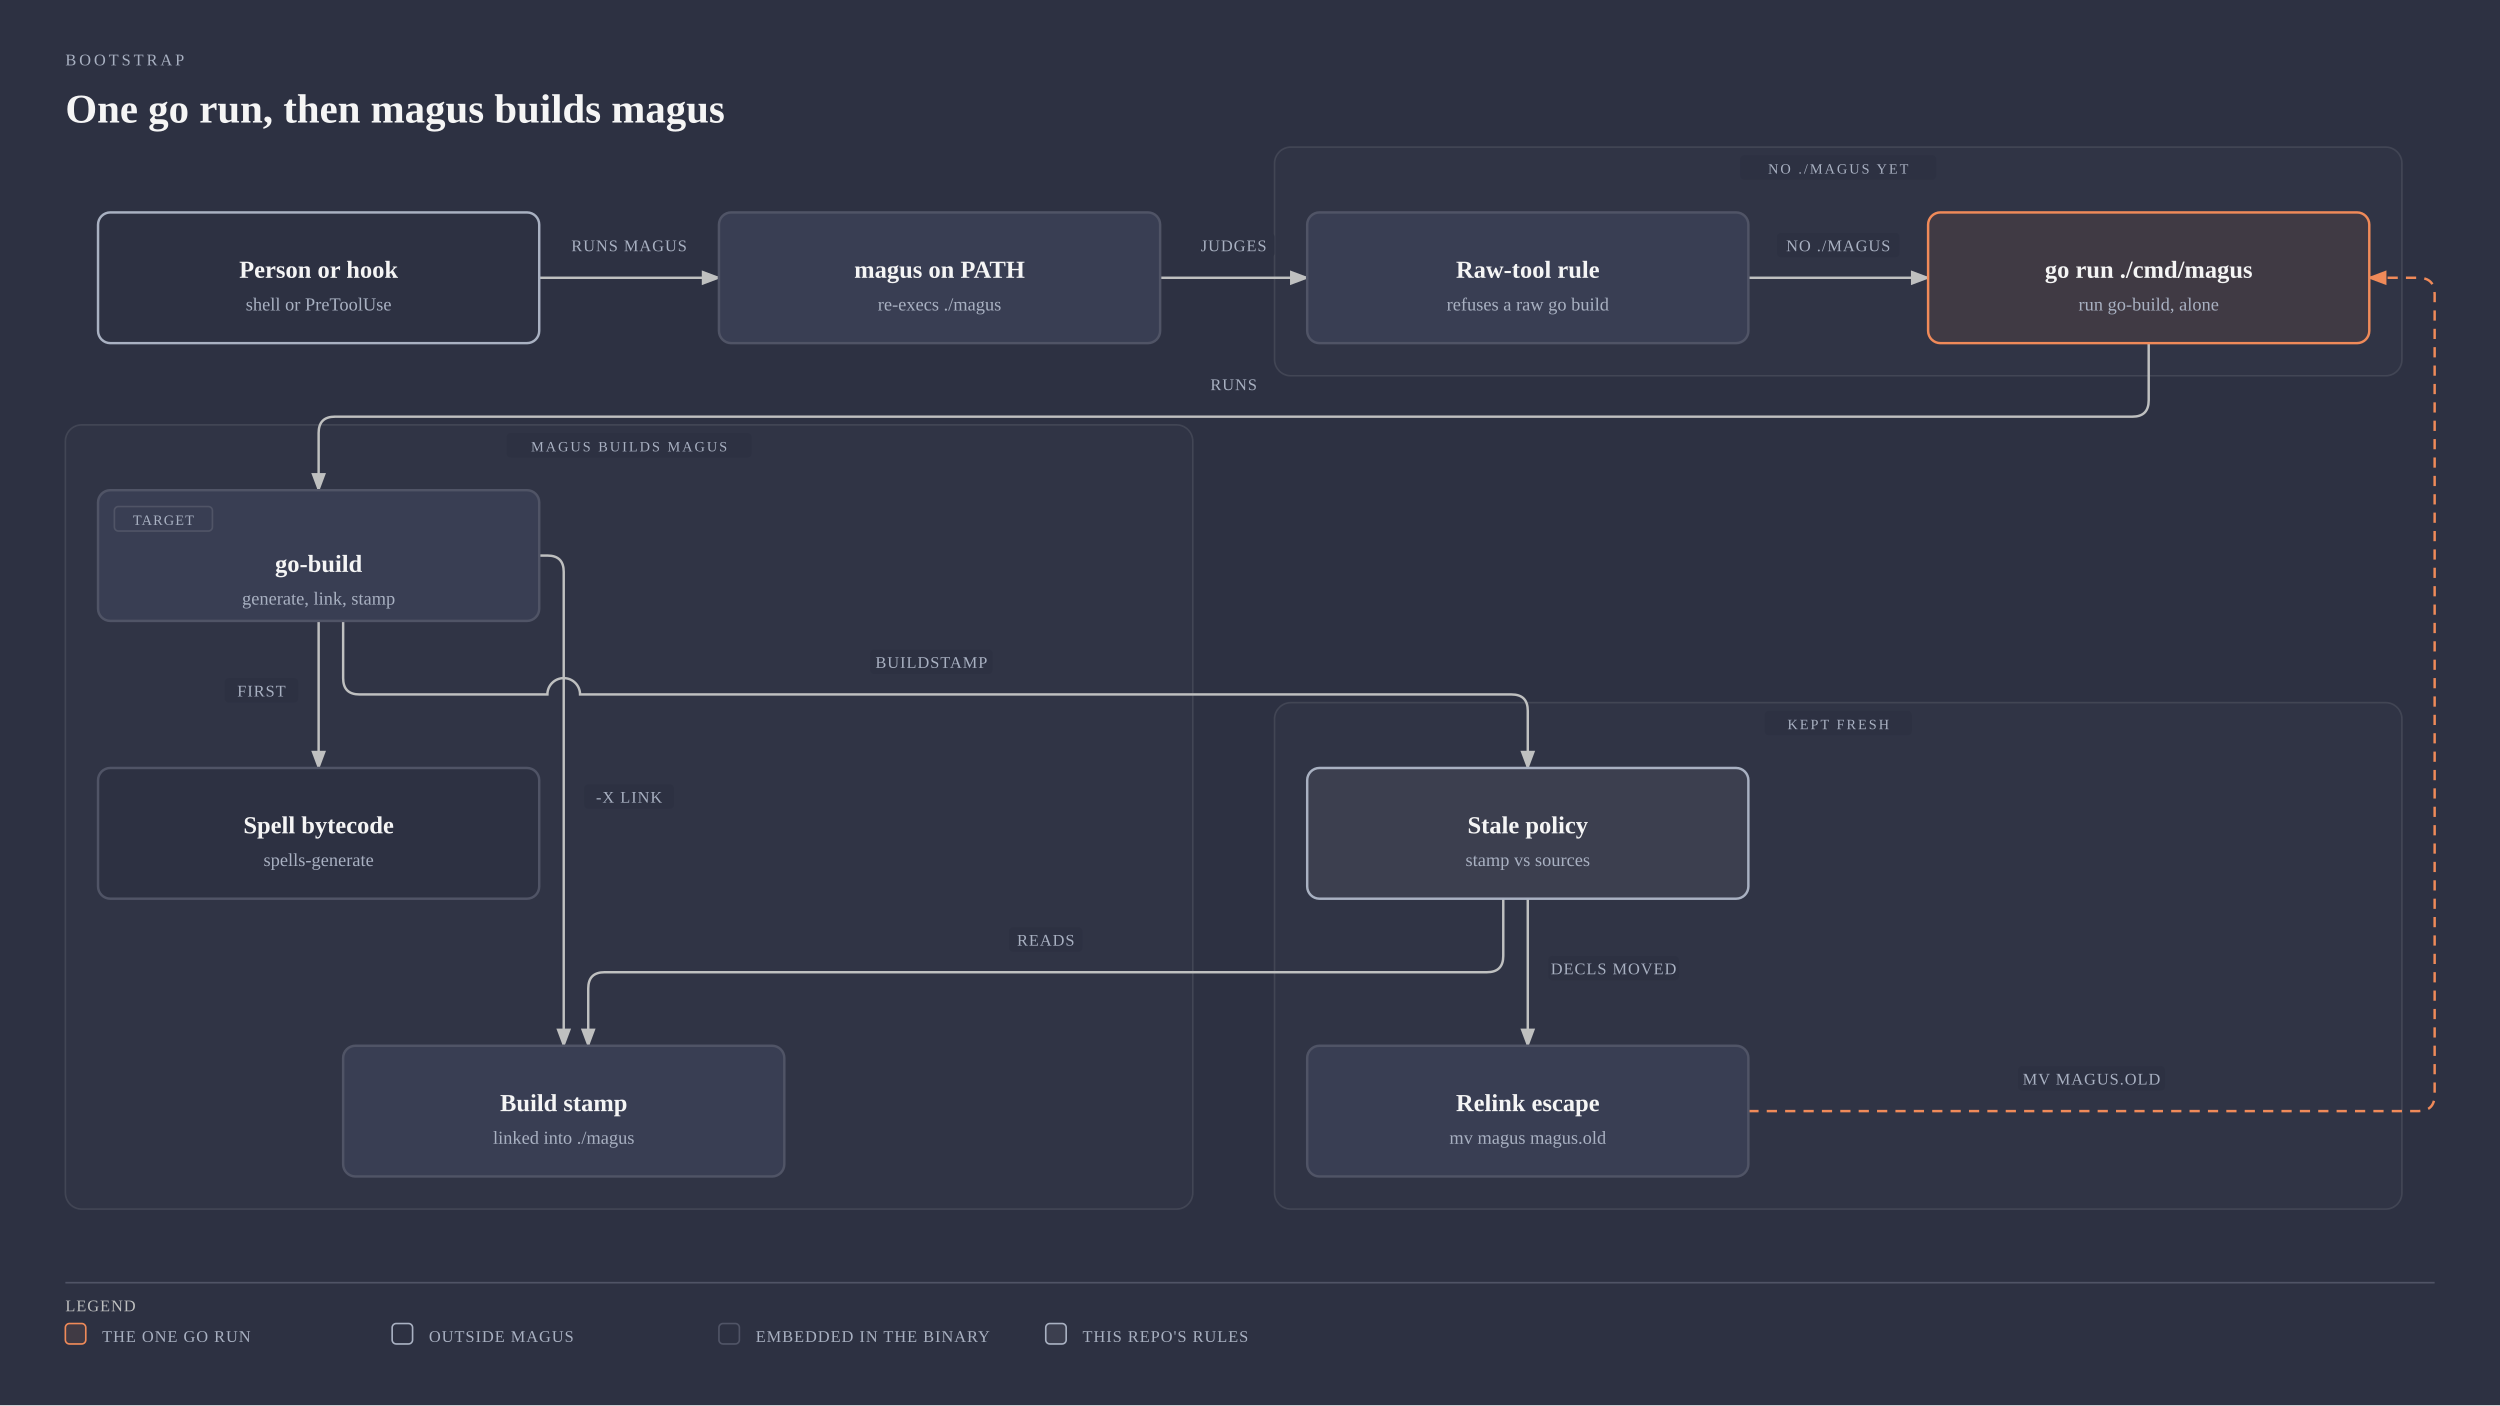
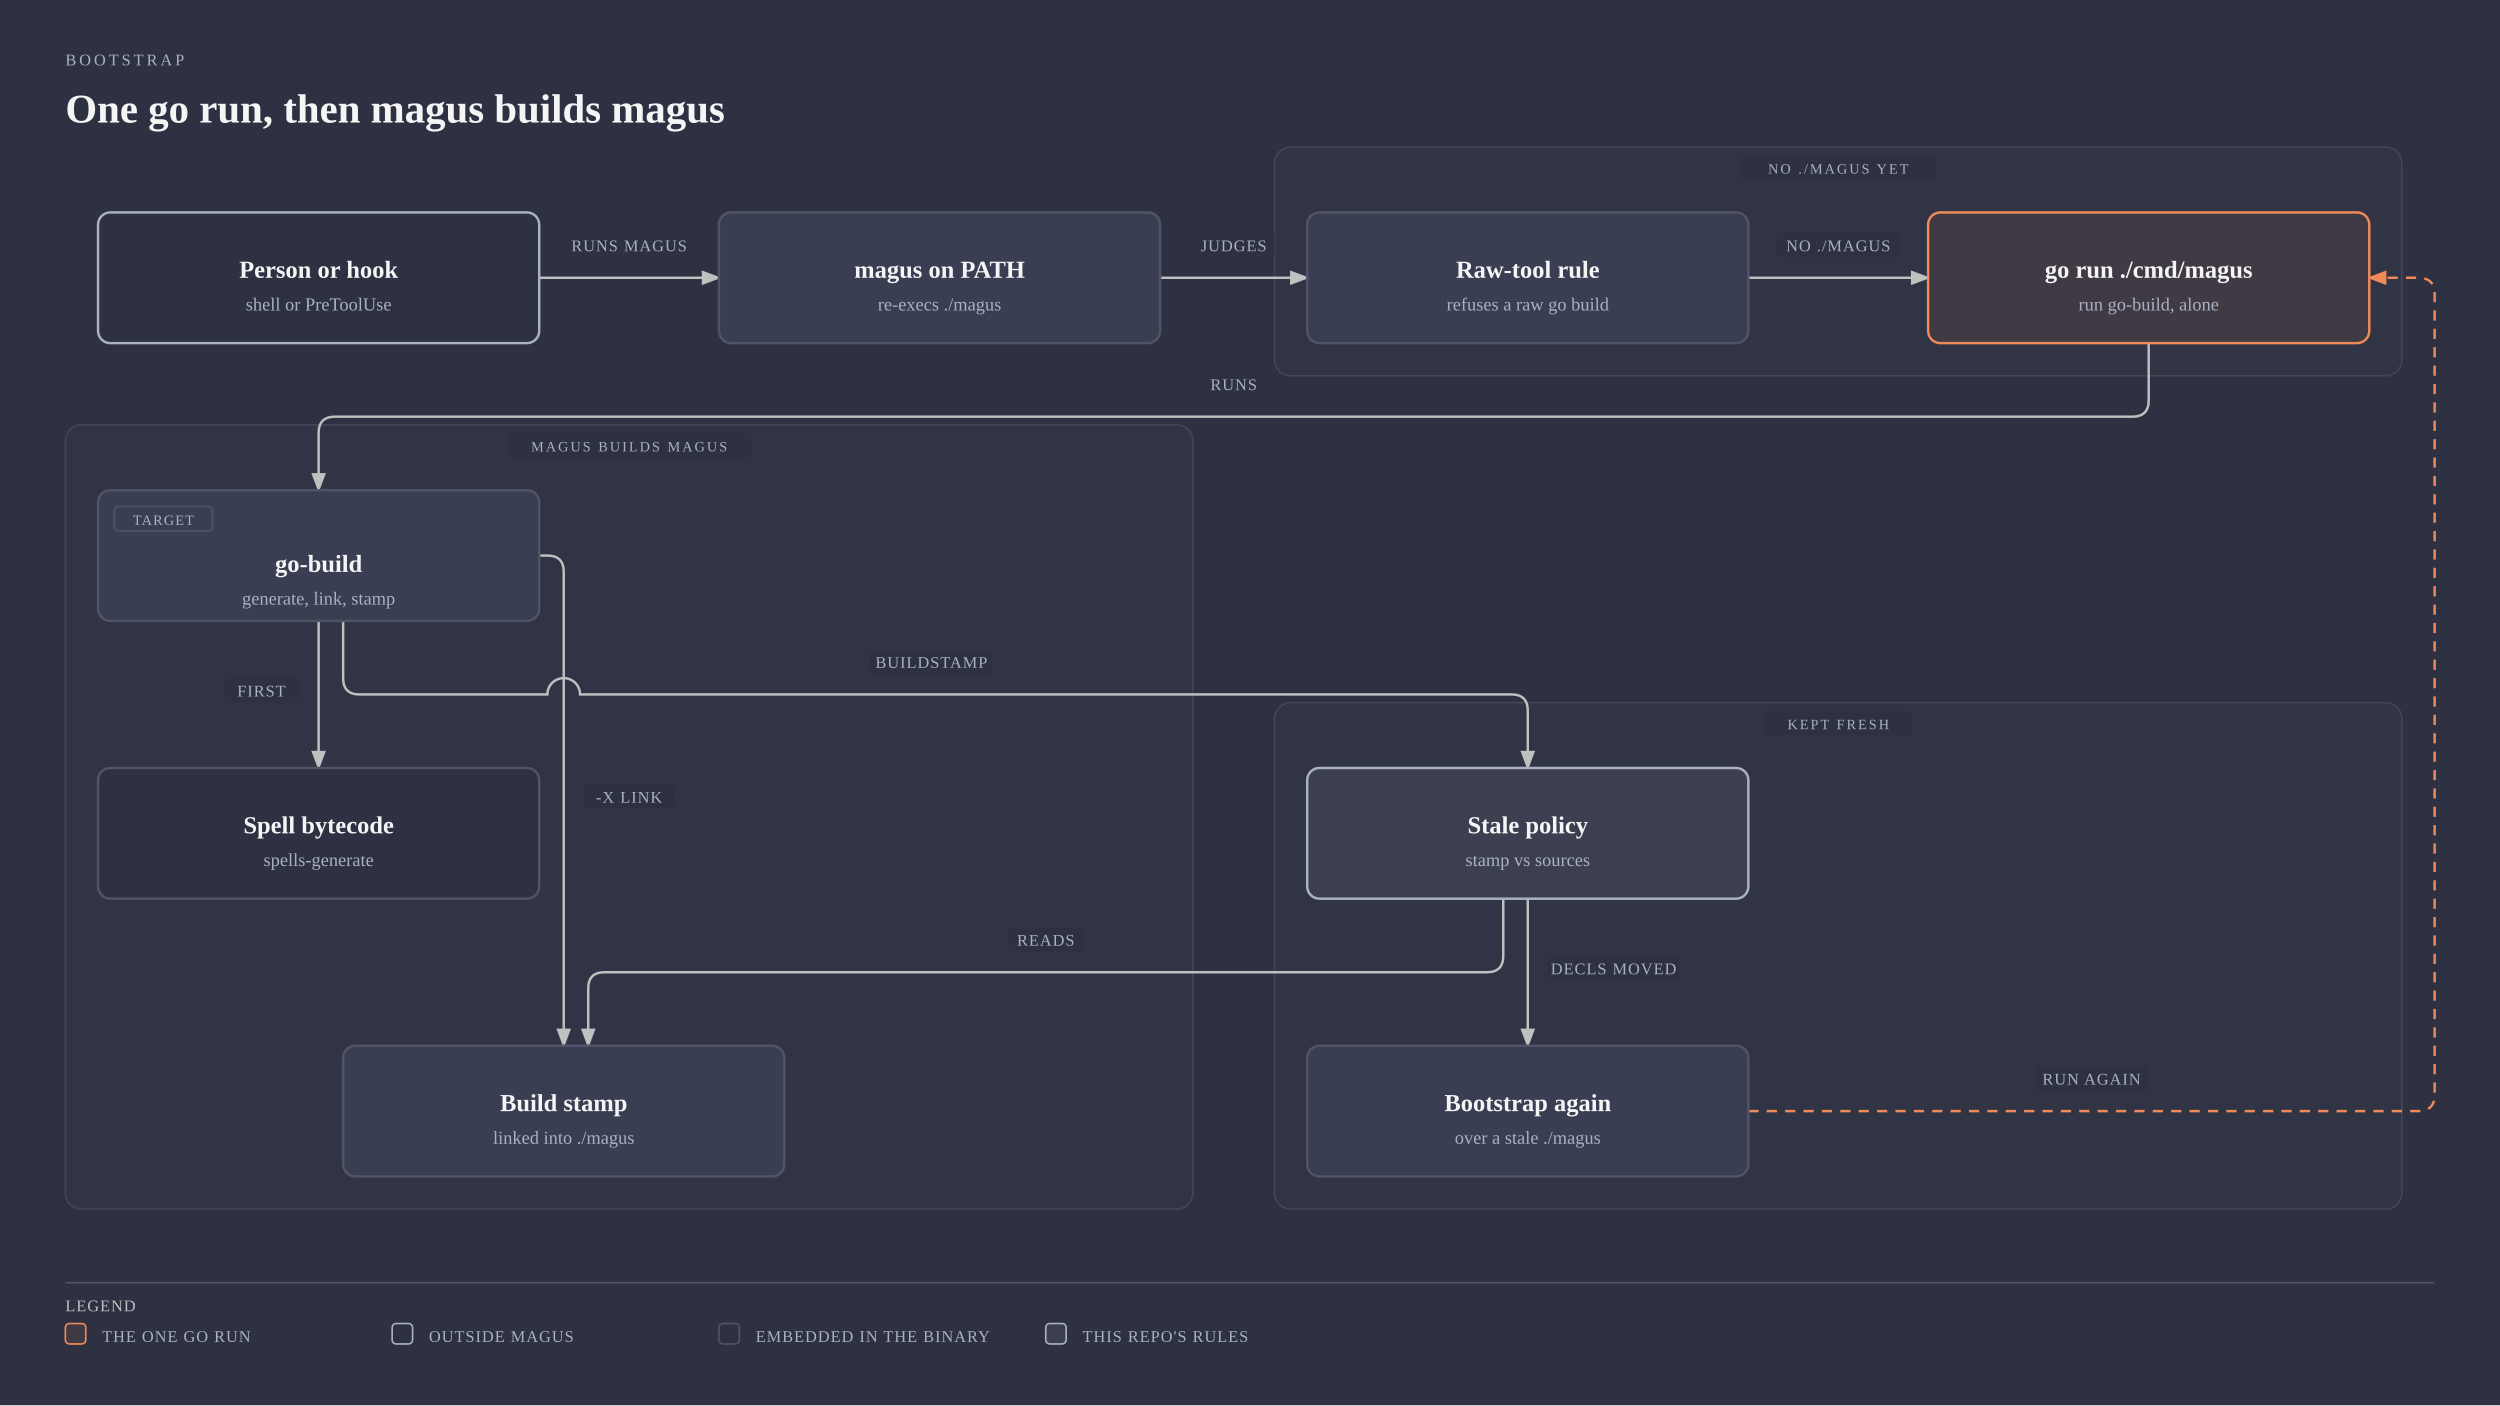
<svg xmlns="http://www.w3.org/2000/svg" viewBox="0 0 1224 688" width="1224" height="688" role="img" aria-labelledby="bootstrap-title bootstrap-desc" class="magus-diagram">
  <defs>
    <marker id="bootstrap-arrow-default" markerWidth="8" markerHeight="6" refX="7" refY="3" orient="auto">
      <polygon points="0 0, 8 3, 0 6" fill="#bfc0c0" />
    </marker>
    <marker id="bootstrap-arrow-accent" markerWidth="8" markerHeight="6" refX="7" refY="3" orient="auto">
      <polygon points="0 0, 8 3, 0 6" fill="#f08a59" />
    </marker>
    <marker id="bootstrap-arrow-link" markerWidth="8" markerHeight="6" refX="7" refY="3" orient="auto">
      <polygon points="0 0, 8 3, 0 6" fill="#6a95d8" />
    </marker>
  </defs>
  <rect width="100%" height="100%" fill="#2d3142" />
  <text x="32" y="32" fill="#a9b1c2" font-size="8" font-family="var(--pico-font-family-monospace, monospace)" style="font-variant-ligatures:none" letter-spacing="0.18em">BOOTSTRAP</text>
  <text x="32" y="60" fill="#f5f5f5" font-size="20" font-weight="600" font-family="var(--pico-font-family, sans-serif)">One go run, then magus builds magus</text>
  <g transform="translate(0,40)">
    <rect x="624" y="32" width="552" height="112" rx="8" fill="#f5f5f5" fill-opacity="0.02" stroke="#f5f5f5" stroke-opacity="0.1" stroke-width="0.8" />
    <rect x="852" y="36" width="96" height="12" rx="2" fill="#2d3142" />
    <text x="900" y="45" fill="#a9b1c2" font-size="7" font-family="var(--pico-font-family-monospace, monospace)" style="font-variant-ligatures:none" text-anchor="middle" letter-spacing="0.14em">NO ./MAGUS YET</text>
    <rect x="32" y="168" width="552" height="384" rx="8" fill="#f5f5f5" fill-opacity="0.02" stroke="#f5f5f5" stroke-opacity="0.1" stroke-width="0.8" />
    <rect x="248" y="172" width="120" height="12" rx="2" fill="#2d3142" />
    <text x="308" y="181" fill="#a9b1c2" font-size="7" font-family="var(--pico-font-family-monospace, monospace)" style="font-variant-ligatures:none" text-anchor="middle" letter-spacing="0.14em">MAGUS BUILDS MAGUS</text>
    <rect x="624" y="304" width="552" height="248" rx="8" fill="#f5f5f5" fill-opacity="0.02" stroke="#f5f5f5" stroke-opacity="0.1" stroke-width="0.8" />
    <rect x="864" y="308" width="72" height="12" rx="2" fill="#2d3142" />
    <text x="900" y="317" fill="#a9b1c2" font-size="7" font-family="var(--pico-font-family-monospace, monospace)" style="font-variant-ligatures:none" text-anchor="middle" letter-spacing="0.14em">KEPT FRESH</text>
    <path data-edge="external:Person or hook-&gt;cmd/magus" id="bootstrap-edge-external_3aPerson_20or_20hook-cmd_2fmagus" d="M 264 96 L 352 96" fill="none" stroke="#bfc0c0" stroke-width="1.2" marker-end="url(#bootstrap-arrow-default)" />
    <path data-edge="cmd/magus-&gt;internal/guard" id="bootstrap-edge-cmd_2fmagus-internal_2fguard" d="M 568 96 L 640 96" fill="none" stroke="#bfc0c0" stroke-width="1.2" marker-end="url(#bootstrap-arrow-default)" />
    <path data-edge="internal/guard-&gt;external:go run ./cmd/magus" id="bootstrap-edge-internal_2fguard-external_3ago_20run_20_2e_2fcmd_2fmagus" d="M 856 96 L 944 96" fill="none" stroke="#bfc0c0" stroke-width="1.2" marker-end="url(#bootstrap-arrow-default)" />
    <path data-edge="external:go run ./cmd/magus-&gt;external:go-build" id="bootstrap-edge-external_3ago_20run_20_2e_2fcmd_2fmagus-external_3ago-build" d="M 1052 128 L 1052 156 Q 1052 164 1044 164 L 164 164 Q 156 164 156 172 L 156 200" fill="none" stroke="#bfc0c0" stroke-width="1.2" marker-end="url(#bootstrap-arrow-default)" />
    <path data-edge="external:go-build-&gt;external:Spell bytecode" id="bootstrap-edge-external_3ago-build-external_3aSpell_20bytecode" d="M 156 264 L 156 336" fill="none" stroke="#bfc0c0" stroke-width="1.2" marker-end="url(#bootstrap-arrow-default)" />
    <path data-edge="external:go-build-&gt;internal/interp/bindings" id="bootstrap-edge-external_3ago-build-internal_2finterp_2fbindings" d="M 264 232 L 268 232 Q 276 232 276 240 L 276 472" fill="none" stroke="#bfc0c0" stroke-width="1.2" marker-end="url(#bootstrap-arrow-default)" />
    <path data-edge="external:go-build-&gt;external:Stale policy" id="bootstrap-edge-external_3ago-build-external_3aStale_20policy" d="M 168 264 L 168 292 Q 168 300 176 300 L 268 300 A 8 8 0 0 1 284 300 L 740 300 Q 748 300 748 308 L 748 336" fill="none" stroke="#bfc0c0" stroke-width="1.2" marker-end="url(#bootstrap-arrow-default)" />
    <path data-edge="external:Stale policy-&gt;internal/interp/bindings" id="bootstrap-edge-external_3aStale_20policy-internal_2finterp_2fbindings" d="M 736 400 L 736 428 Q 736 436 728 436 L 296 436 Q 288 436 288 444 L 288 472" fill="none" stroke="#bfc0c0" stroke-width="1.2" marker-end="url(#bootstrap-arrow-default)" />
-     <path data-edge="external:Stale policy-&gt;external:Relink escape" id="bootstrap-edge-external_3aStale_20policy-external_3aRelink_20escape" d="M 748 400 L 748 472" fill="none" stroke="#bfc0c0" stroke-width="1.2" marker-end="url(#bootstrap-arrow-default)" />
-     <path data-edge="external:Relink escape-&gt;external:go run ./cmd/magus" id="bootstrap-edge-external_3aRelink_20escape-external_3ago_20run_20_2e_2fcmd_2fmagus" d="M 856 504 L 1184 504 Q 1192 504 1192 496 L 1192 104 Q 1192 96 1184 96 L 1160 96" fill="none" stroke="#f08a59" stroke-width="1.2" stroke-dasharray="5,4" marker-end="url(#bootstrap-arrow-accent)" />
+     <path data-edge="external:Stale policy-&gt;external:Bootstrap again" id="bootstrap-edge-external_3aStale_20policy-external_3aBootstrap_20again" d="M 748 400 L 748 472" fill="none" stroke="#bfc0c0" stroke-width="1.2" marker-end="url(#bootstrap-arrow-default)" />
+     <path data-edge="external:Bootstrap again-&gt;external:go run ./cmd/magus" id="bootstrap-edge-external_3aBootstrap_20again-external_3ago_20run_20_2e_2fcmd_2fmagus" d="M 856 504 L 1184 504 Q 1192 504 1192 496 L 1192 104 Q 1192 96 1184 96 L 1160 96" fill="none" stroke="#f08a59" stroke-width="1.2" stroke-dasharray="5,4" marker-end="url(#bootstrap-arrow-accent)" />
    <rect x="278" y="74" width="60" height="12" rx="2" fill="#2d3142" />
    <text x="308" y="83" fill="#a9b1c2" font-size="8" font-family="var(--pico-font-family-monospace, monospace)" style="font-variant-ligatures:none" text-anchor="middle" letter-spacing="0.06em">RUNS MAGUS</text>
    <rect x="584" y="74" width="40" height="12" rx="2" fill="#2d3142" />
    <text x="604" y="83" fill="#a9b1c2" font-size="8" font-family="var(--pico-font-family-monospace, monospace)" style="font-variant-ligatures:none" text-anchor="middle" letter-spacing="0.06em">JUDGES</text>
    <rect x="870" y="74" width="60" height="12" rx="2" fill="#2d3142" />
    <text x="900" y="83" fill="#a9b1c2" font-size="8" font-family="var(--pico-font-family-monospace, monospace)" style="font-variant-ligatures:none" text-anchor="middle" letter-spacing="0.06em">NO ./MAGUS</text>
    <rect x="588" y="142" width="32" height="12" rx="2" fill="#2d3142" />
    <text x="604" y="151" fill="#a9b1c2" font-size="8" font-family="var(--pico-font-family-monospace, monospace)" style="font-variant-ligatures:none" text-anchor="middle" letter-spacing="0.06em">RUNS</text>
    <rect x="110" y="292" width="36" height="12" rx="2" fill="#2d3142" />
    <text x="128" y="301" fill="#a9b1c2" font-size="8" font-family="var(--pico-font-family-monospace, monospace)" style="font-variant-ligatures:none" text-anchor="middle" letter-spacing="0.06em">FIRST</text>
    <rect x="286" y="344" width="44" height="12" rx="2" fill="#2d3142" />
    <text x="308" y="353" fill="#a9b1c2" font-size="8" font-family="var(--pico-font-family-monospace, monospace)" style="font-variant-ligatures:none" text-anchor="middle" letter-spacing="0.06em">-X LINK</text>
    <rect x="426" y="278" width="60" height="12" rx="2" fill="#2d3142" />
    <text x="456" y="287" fill="#a9b1c2" font-size="8" font-family="var(--pico-font-family-monospace, monospace)" style="font-variant-ligatures:none" text-anchor="middle" letter-spacing="0.06em">BUILDSTAMP</text>
    <rect x="494" y="414" width="36" height="12" rx="2" fill="#2d3142" />
    <text x="512" y="423" fill="#a9b1c2" font-size="8" font-family="var(--pico-font-family-monospace, monospace)" style="font-variant-ligatures:none" text-anchor="middle" letter-spacing="0.06em">READS</text>
    <rect x="758" y="428" width="64" height="12" rx="2" fill="#2d3142" />
    <text x="790" y="437" fill="#a9b1c2" font-size="8" font-family="var(--pico-font-family-monospace, monospace)" style="font-variant-ligatures:none" text-anchor="middle" letter-spacing="0.06em">DECLS MOVED</text>
-     <rect x="988" y="482" width="72" height="12" rx="2" fill="#2d3142" />
-     <text x="1024" y="491" fill="#a9b1c2" font-size="8" font-family="var(--pico-font-family-monospace, monospace)" style="font-variant-ligatures:none" text-anchor="middle" letter-spacing="0.06em">MV MAGUS.OLD</text>
+     <rect x="996" y="482" width="56" height="12" rx="2" fill="#2d3142" />
+     <text x="1024" y="491" fill="#a9b1c2" font-size="8" font-family="var(--pico-font-family-monospace, monospace)" style="font-variant-ligatures:none" text-anchor="middle" letter-spacing="0.06em">RUN AGAIN</text>
    <g data-node="external:Person or hook">
      <rect x="48" y="64" width="216" height="64" rx="6" fill="#2d3142" />
      <rect x="48" y="64" width="216" height="64" rx="6" fill="#2d3142" stroke="#a9b1c2" stroke-width="1.2" />
      <text x="156" y="96" fill="#f5f5f5" font-size="12" font-weight="600" font-family="var(--pico-font-family, sans-serif)" text-anchor="middle">Person or hook</text>
      <text x="156" y="112" fill="#a9b1c2" font-size="9" font-family="var(--pico-font-family-monospace, monospace)" style="font-variant-ligatures:none" text-anchor="middle">shell or PreToolUse</text>
    </g>
    <g data-node="cmd/magus" data-anchor="cmd/magus">
      <rect x="352" y="64" width="216" height="64" rx="6" fill="#2d3142" />
      <rect x="352" y="64" width="216" height="64" rx="6" fill="#393e53" stroke="#505466" stroke-width="1.2" />
      <text x="460" y="96" fill="#f5f5f5" font-size="12" font-weight="600" font-family="var(--pico-font-family, sans-serif)" text-anchor="middle">magus on PATH</text>
      <text x="460" y="112" fill="#a9b1c2" font-size="9" font-family="var(--pico-font-family-monospace, monospace)" style="font-variant-ligatures:none" text-anchor="middle">re-execs ./magus</text>
    </g>
    <g data-node="internal/guard" data-anchor="internal/guard">
      <rect x="640" y="64" width="216" height="64" rx="6" fill="#2d3142" />
      <rect x="640" y="64" width="216" height="64" rx="6" fill="#393e53" stroke="#505466" stroke-width="1.2" />
      <text x="748" y="96" fill="#f5f5f5" font-size="12" font-weight="600" font-family="var(--pico-font-family, sans-serif)" text-anchor="middle">Raw-tool rule</text>
      <text x="748" y="112" fill="#a9b1c2" font-size="9" font-family="var(--pico-font-family-monospace, monospace)" style="font-variant-ligatures:none" text-anchor="middle">refuses a raw go build</text>
    </g>
    <g data-node="external:go run ./cmd/magus">
      <rect x="944" y="64" width="216" height="64" rx="6" fill="#2d3142" />
      <rect x="944" y="64" width="216" height="64" rx="6" fill="#403a44" stroke="#f08a59" stroke-width="1.2" />
      <text x="1052" y="96" fill="#f5f5f5" font-size="12" font-weight="600" font-family="var(--pico-font-family, sans-serif)" text-anchor="middle">go run ./cmd/magus</text>
      <text x="1052" y="112" fill="#a9b1c2" font-size="9" font-family="var(--pico-font-family-monospace, monospace)" style="font-variant-ligatures:none" text-anchor="middle">run go-build, alone</text>
    </g>
    <g data-node="external:go-build">
      <rect x="48" y="200" width="216" height="64" rx="6" fill="#2d3142" />
      <rect x="48" y="200" width="216" height="64" rx="6" fill="#393e53" stroke="#505466" stroke-width="1.2" />
      <rect x="56" y="208" width="48" height="12" rx="2" fill="none" stroke="#505466" stroke-width="0.8" />
      <text x="80" y="217" fill="#a9b1c2" font-size="7" font-family="var(--pico-font-family-monospace, monospace)" style="font-variant-ligatures:none" text-anchor="middle" letter-spacing="0.08em">TARGET</text>
      <text x="156" y="240" fill="#f5f5f5" font-size="12" font-weight="600" font-family="var(--pico-font-family, sans-serif)" text-anchor="middle">go-build</text>
      <text x="156" y="256" fill="#a9b1c2" font-size="9" font-family="var(--pico-font-family-monospace, monospace)" style="font-variant-ligatures:none" text-anchor="middle">generate, link, stamp</text>
    </g>
    <g data-node="external:Spell bytecode">
      <rect x="48" y="336" width="216" height="64" rx="6" fill="#2d3142" />
      <rect x="48" y="336" width="216" height="64" rx="6" fill="#2d3142" stroke="#505466" stroke-width="1.2" />
      <text x="156" y="368" fill="#f5f5f5" font-size="12" font-weight="600" font-family="var(--pico-font-family, sans-serif)" text-anchor="middle">Spell bytecode</text>
      <text x="156" y="384" fill="#a9b1c2" font-size="9" font-family="var(--pico-font-family-monospace, monospace)" style="font-variant-ligatures:none" text-anchor="middle">spells-generate</text>
    </g>
    <g data-node="internal/interp/bindings" data-anchor="internal/interp/bindings">
      <rect x="168" y="472" width="216" height="64" rx="6" fill="#2d3142" />
      <rect x="168" y="472" width="216" height="64" rx="6" fill="#393e53" stroke="#505466" stroke-width="1.2" />
      <text x="276" y="504" fill="#f5f5f5" font-size="12" font-weight="600" font-family="var(--pico-font-family, sans-serif)" text-anchor="middle">Build stamp</text>
      <text x="276" y="520" fill="#a9b1c2" font-size="9" font-family="var(--pico-font-family-monospace, monospace)" style="font-variant-ligatures:none" text-anchor="middle">linked into ./magus</text>
    </g>
    <g data-node="external:Stale policy">
      <rect x="640" y="336" width="216" height="64" rx="6" fill="#2d3142" />
      <rect x="640" y="336" width="216" height="64" rx="6" fill="#bfc0c0" fill-opacity="0.1" stroke="#a9b1c2" stroke-width="1.2" />
      <text x="748" y="368" fill="#f5f5f5" font-size="12" font-weight="600" font-family="var(--pico-font-family, sans-serif)" text-anchor="middle">Stale policy</text>
      <text x="748" y="384" fill="#a9b1c2" font-size="9" font-family="var(--pico-font-family-monospace, monospace)" style="font-variant-ligatures:none" text-anchor="middle">stamp vs sources</text>
    </g>
-     <g data-node="external:Relink escape">
+     <g data-node="external:Bootstrap again">
      <rect x="640" y="472" width="216" height="64" rx="6" fill="#2d3142" />
      <rect x="640" y="472" width="216" height="64" rx="6" fill="#393e53" stroke="#505466" stroke-width="1.2" />
-       <text x="748" y="504" fill="#f5f5f5" font-size="12" font-weight="600" font-family="var(--pico-font-family, sans-serif)" text-anchor="middle">Relink escape</text>
-       <text x="748" y="520" fill="#a9b1c2" font-size="9" font-family="var(--pico-font-family-monospace, monospace)" style="font-variant-ligatures:none" text-anchor="middle">mv magus magus.old</text>
+       <text x="748" y="504" fill="#f5f5f5" font-size="12" font-weight="600" font-family="var(--pico-font-family, sans-serif)" text-anchor="middle">Bootstrap again</text>
+       <text x="748" y="520" fill="#a9b1c2" font-size="9" font-family="var(--pico-font-family-monospace, monospace)" style="font-variant-ligatures:none" text-anchor="middle">over a stale ./magus</text>
    </g>
    <line x1="32" y1="588" x2="1192" y2="588" stroke="#505466" stroke-width="0.8" />
    <text x="32" y="602" fill="#bfc0c0" font-size="8" font-family="var(--pico-font-family-monospace, monospace)" style="font-variant-ligatures:none" letter-spacing="0.06em">LEGEND</text>
    <rect x="32" y="608" width="10" height="10" rx="2" fill="#403a44" stroke="#f08a59" stroke-width="0.8" />
    <text x="50" y="617" fill="#a9b1c2" font-size="8" font-family="var(--pico-font-family-monospace, monospace)" style="font-variant-ligatures:none" letter-spacing="0.06em">THE ONE GO RUN</text>
    <rect x="192" y="608" width="10" height="10" rx="2" fill="#2d3142" stroke="#a9b1c2" stroke-width="0.8" />
    <text x="210" y="617" fill="#a9b1c2" font-size="8" font-family="var(--pico-font-family-monospace, monospace)" style="font-variant-ligatures:none" letter-spacing="0.06em">OUTSIDE MAGUS</text>
    <rect x="352" y="608" width="10" height="10" rx="2" fill="#2d3142" stroke="#505466" stroke-width="0.8" />
    <text x="370" y="617" fill="#a9b1c2" font-size="8" font-family="var(--pico-font-family-monospace, monospace)" style="font-variant-ligatures:none" letter-spacing="0.06em">EMBEDDED IN THE BINARY</text>
    <rect x="512" y="608" width="10" height="10" rx="2" fill="#bfc0c0" fill-opacity="0.1" stroke="#a9b1c2" stroke-width="0.8" />
    <text x="530" y="617" fill="#a9b1c2" font-size="8" font-family="var(--pico-font-family-monospace, monospace)" style="font-variant-ligatures:none" letter-spacing="0.06em">THIS REPO'S RULES</text>
  </g>
</svg>
